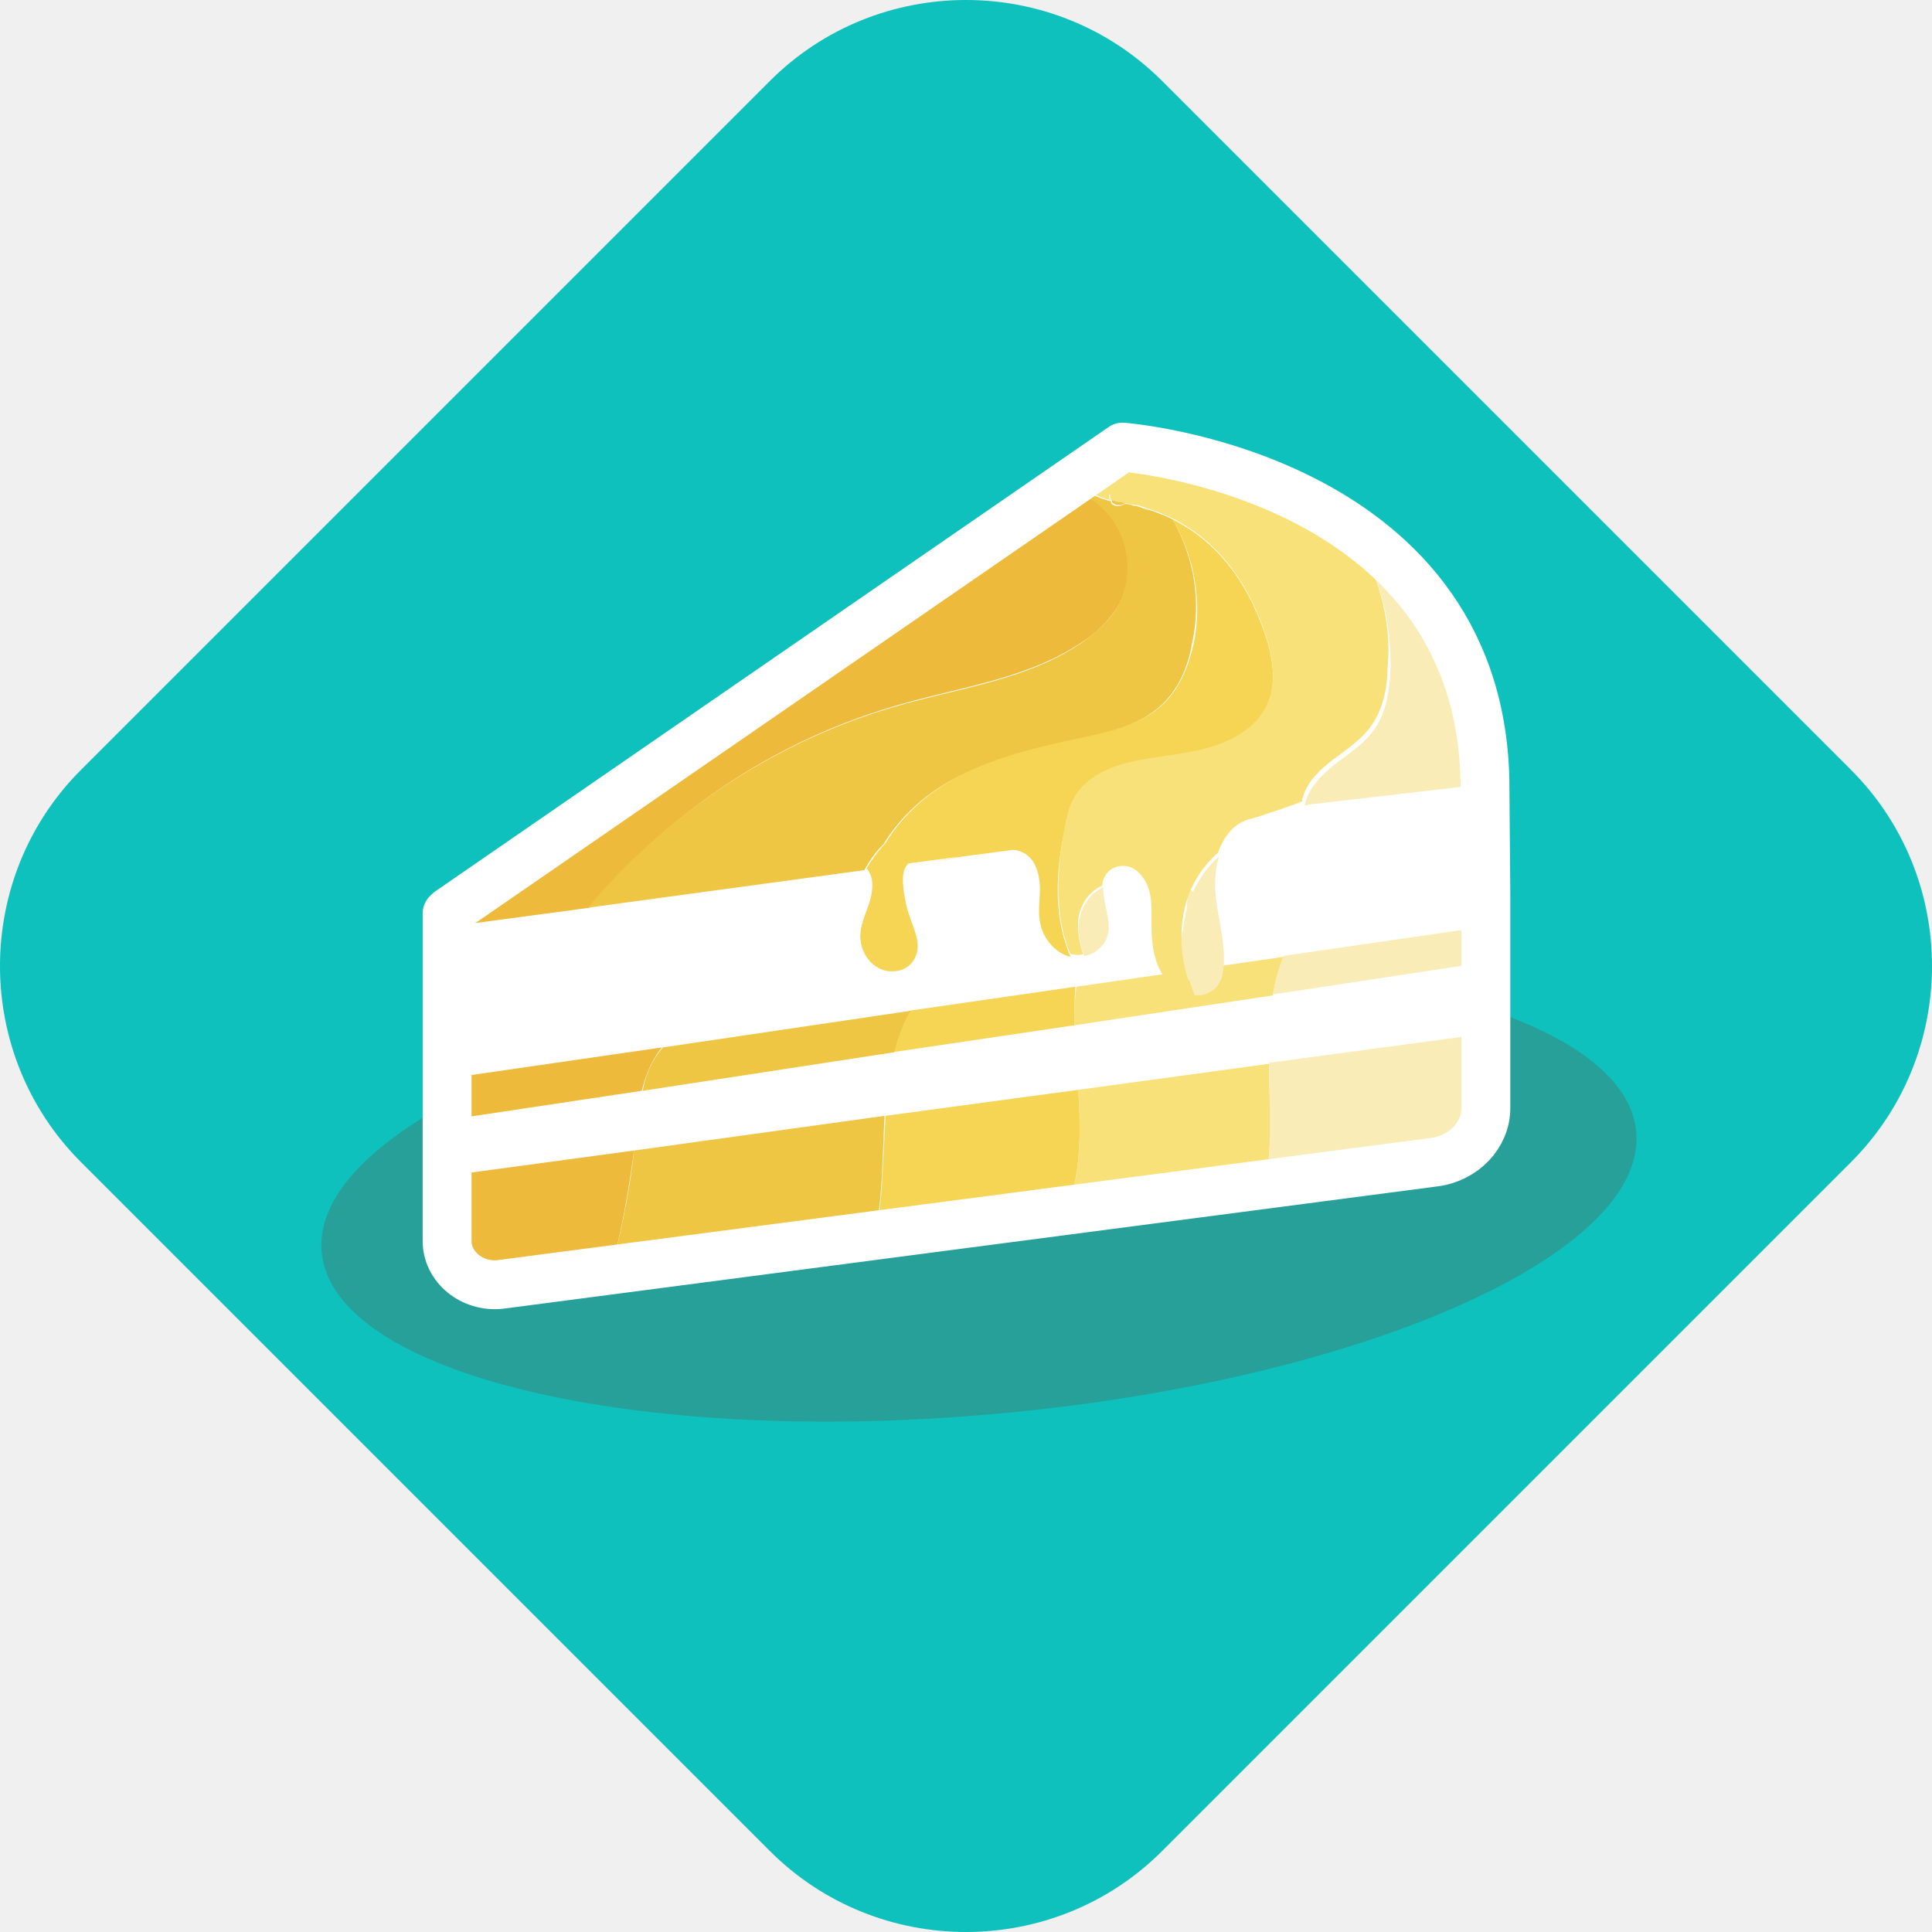
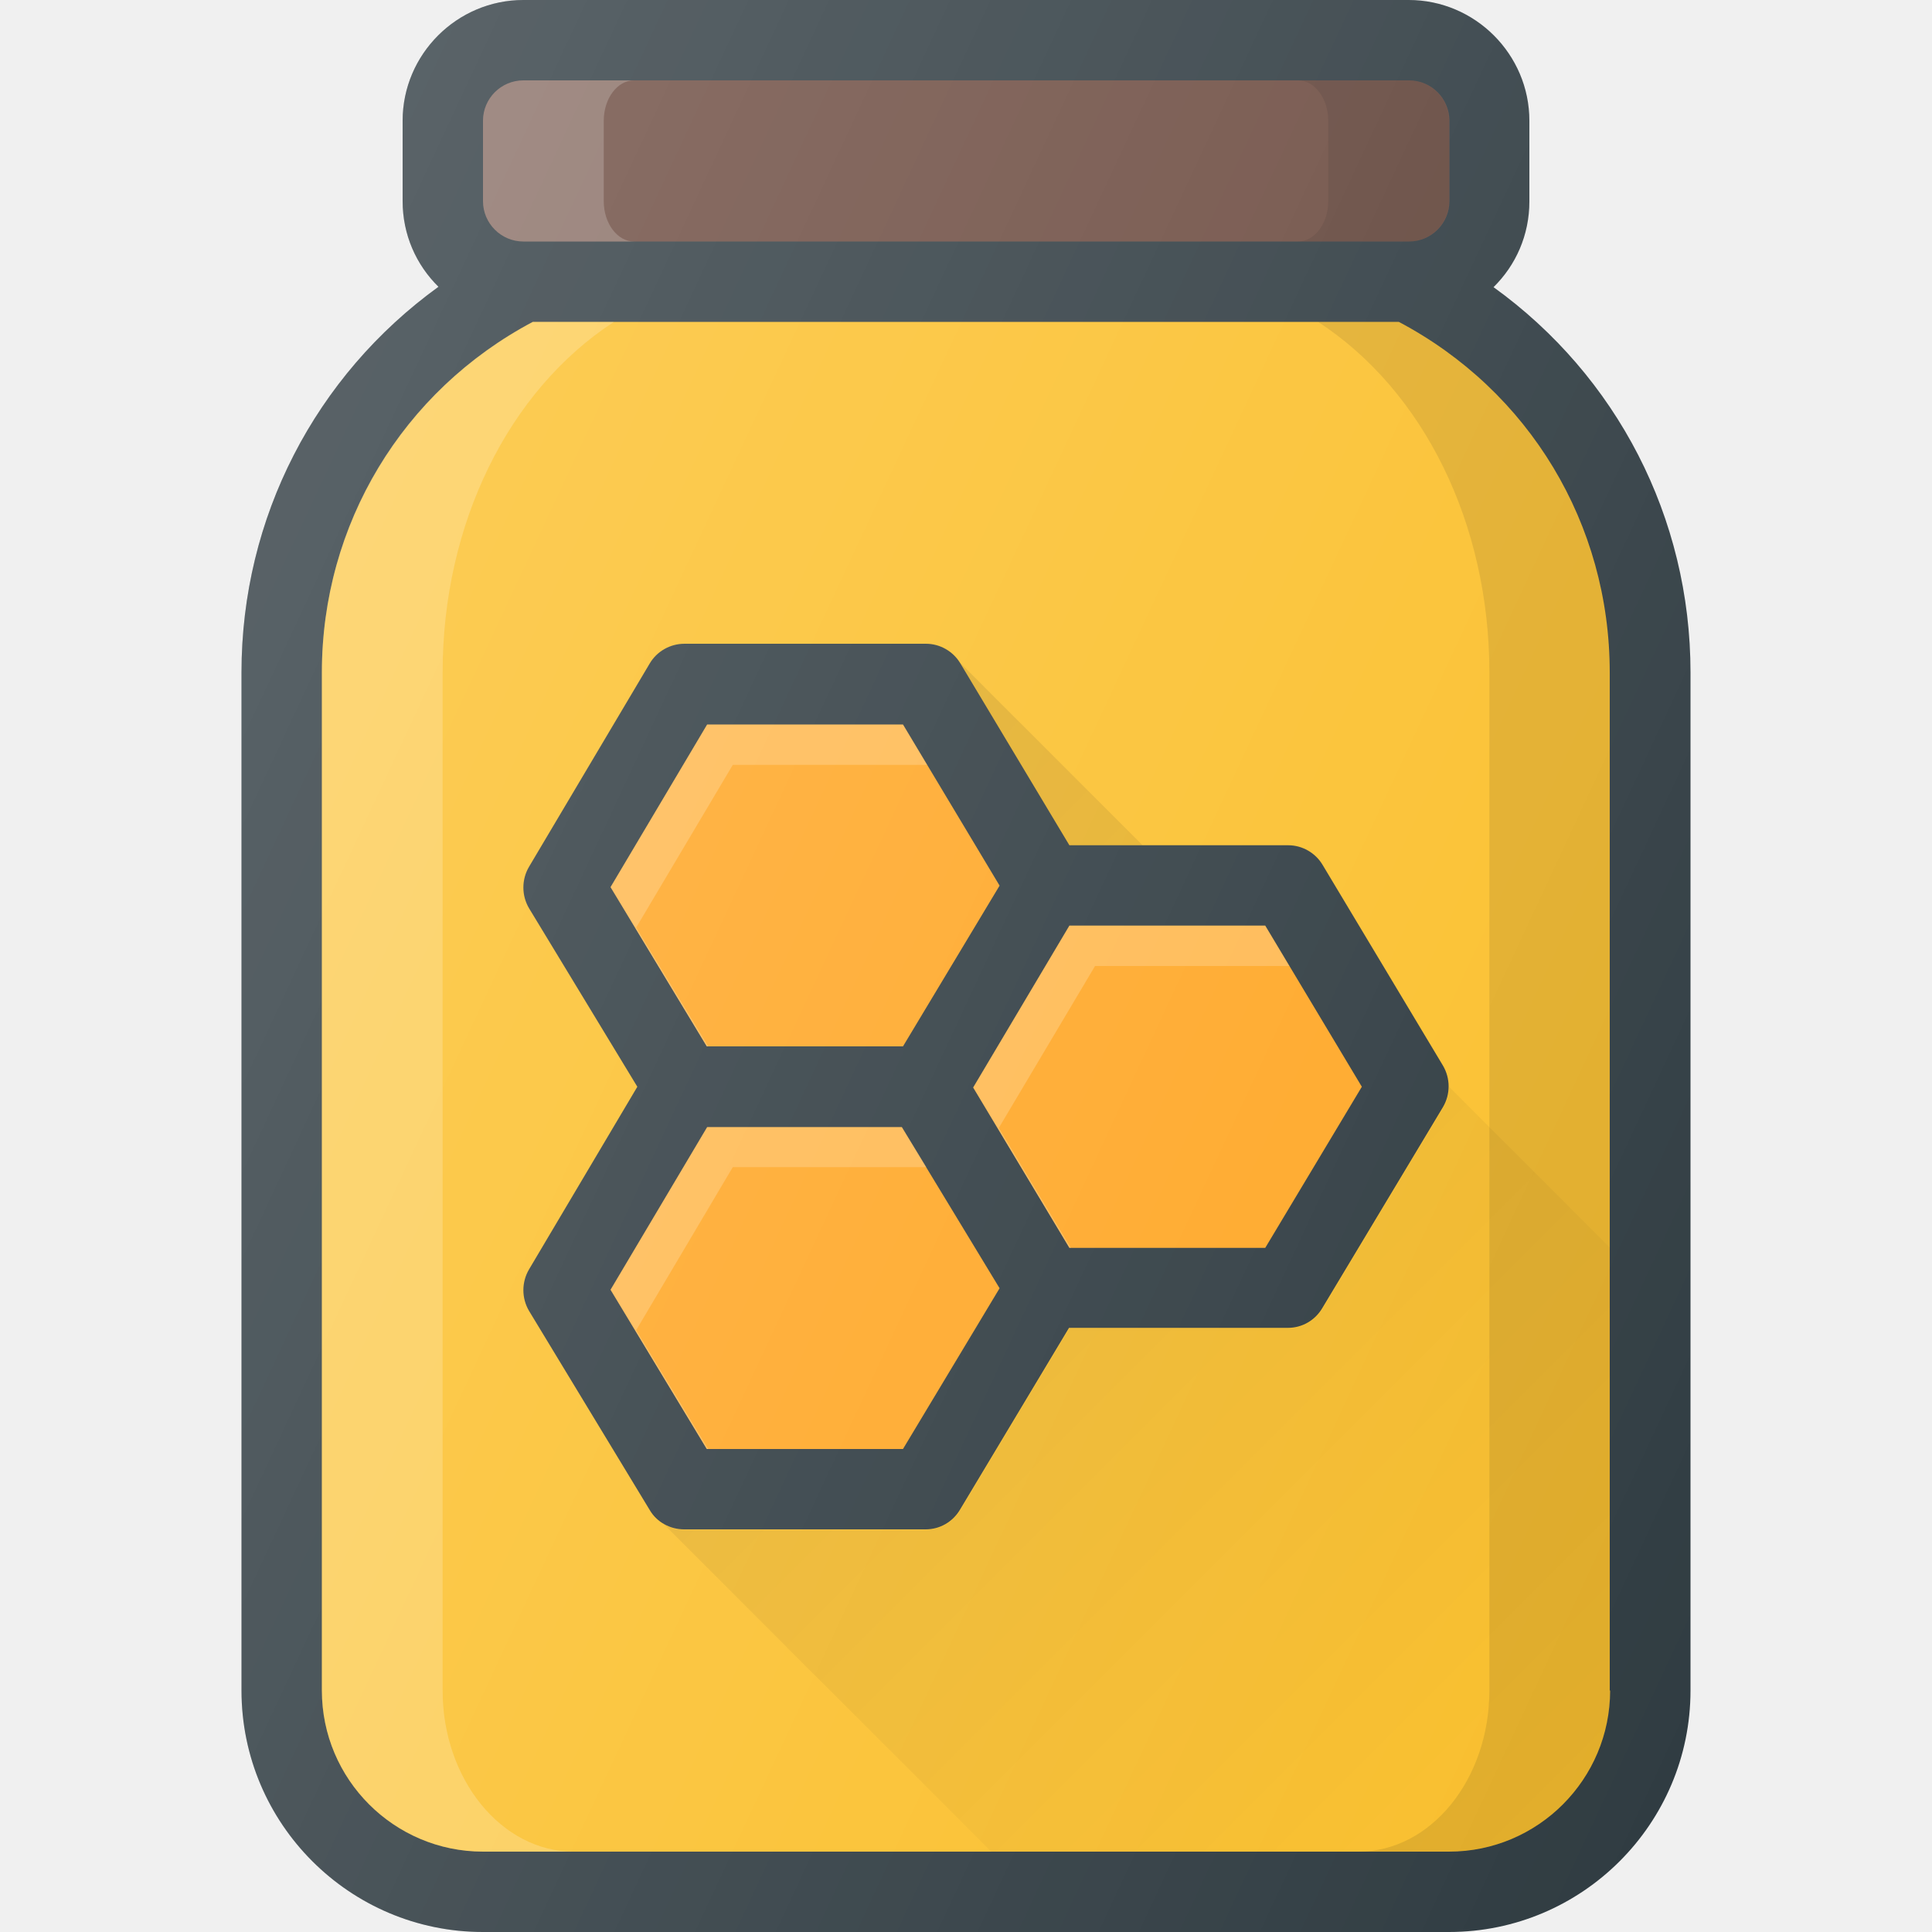
- <svg xmlns="http://www.w3.org/2000/svg" version="1.1" id="Layer_1" x="0px" y="0px" viewBox="0 0 200.5 200.5" enable-background="new 0 0 200.5 200.5" xml:space="preserve">
-   <path fill="#0EC1BC" d="M192.1,120.6l-71.5,71.5c-11.2,11.2-29.5,11.2-40.7,0L8.4,120.6c-11.2-11.2-11.2-29.5,0-40.7L79.9,8.4  c11.2-11.2,29.5-11.2,40.7,0l71.5,71.5C203.3,91.1,203.3,109.4,192.1,120.6z" />
-   <ellipse transform="matrix(0.9958 -9.115107e-02 9.115107e-02 0.9958 -10.8562 9.7731)" fill="#27A09A" cx="101.6" cy="123.7" rx="68.5" ry="23.1" />
+ <svg xmlns="http://www.w3.org/2000/svg" version="1.1" id="Capa_1" x="0px" y="0px" viewBox="0 0 512 512" style="enable-background:new 0 0 512 512;" xml:space="preserve">
+   <style type="text/css">
+ 	.st0{fill:#303C42;}
+ 	.st1{fill:#6D4C41;}
+ 	.st2{opacity:0.2;fill:#FFFFFF;enable-background:new    ;}
+ 	.st3{opacity:0.1;enable-background:new    ;}
+ 	.st4{fill:#FBC02D;}
+ 	.st5{fill:#FFA726;}
+ 	.st6{fill:url(#SVGID_1_);}
+ 	.st7{fill:url(#SVGID_2_);}
+ </style>
+   <path class="st0" d="M395.8,76.1c5.9-5.8,9.5-13.8,9.5-22.7V32c0-17.6-14.4-32-32-32H138.7c-17.6,0-32,14.4-32,32v21.3  c0,8.9,3.6,16.9,9.5,22.7C83.6,99.6,64,137.1,64,178.2V448c0,35.3,28.7,64,64,64h256c35.3,0,64-28.7,64-64V178.2  C448,137.1,428.4,99.6,395.8,76.1z" />
+   <path class="st1" d="M128,32c0-5.9,4.8-10.7,10.7-10.7h234.7c5.9,0,10.7,4.8,10.7,10.7v21.3c0,5.9-4.8,10.7-10.7,10.7H138.7  c-5.9,0-10.7-4.8-10.7-10.7V32z" />
+   <path class="st2" d="M160,53.3V32c0-5.9,3.6-10.7,8-10.7h-29.3c-5.9,0-10.7,4.8-10.7,10.7v21.3c0,5.9,4.8,10.7,10.7,10.7H168  C163.6,64,160,59.2,160,53.3z" />
+   <path class="st3" d="M373.3,21.3H344c4.4,0,8,4.8,8,10.7v21.3c0,5.9-3.6,10.7-8,10.7h29.3c5.9,0,10.7-4.8,10.7-10.7V32  C384,26.1,379.2,21.3,373.3,21.3z" />
+   <path class="st4" d="M426.7,448c0,23.5-19.1,42.7-42.7,42.7H128c-23.5,0-42.7-19.1-42.7-42.7V178.2c0-39.2,21.4-74.6,55.9-92.9  h229.5c34.6,18.3,55.9,53.6,55.9,92.9V448z" />
+   <path class="st2" d="M117.3,448V178.2c0-39.2,17.3-74.6,45.4-92.9h-21.5c-34.6,18.3-55.9,53.6-55.9,92.9V448  c0,23.5,19.1,42.7,42.7,42.7h24C132.9,490.7,117.3,471.5,117.3,448z" />
+   <path class="st3" d="M370.8,85.3h-21.5c28.1,18.3,45.4,53.6,45.4,92.9V448c0,23.5-15.5,42.7-34.7,42.7h24  c23.5,0,42.7-19.1,42.7-42.7V178.2C426.7,139,405.3,103.6,370.8,85.3z" />
+   <path class="st0" d="M350.5,229.2c-1.9-3.2-5.4-5.2-9.1-5.2h-58l-28.9-48.2c-1.9-3.2-5.4-5.2-9.1-5.2h-64c-3.8,0-7.3,2-9.2,5.2  l-32,53.9c-2,3.4-2,7.6,0,11l28.7,47.3l-28.7,48.4c-2,3.4-2,7.6,0,11l32,52.8c1.9,3.2,5.4,5.1,9.1,5.1h64c3.8,0,7.2-2,9.1-5.2  l28.9-48.2h58c3.8,0,7.2-2,9.1-5.2l32-53.3c2-3.4,2-7.6,0-11L350.5,229.2z" />
  <g>
-     <path fill="#FFFFFF" d="M153.4,80.8c-0.8-30.3-37.1-32.9-37.1-32.9L47.3,94l0,0l-0.2,0.2l0,1.8l0-1.8v11.2v7.4v3.9v5.3v4.8   c0,2.6,2.6,4.6,5.4,4.3l95.7-12.2c3-0.4,5.2-2.7,5.2-5.4v-4.7V102v-3.4v-6.4L153.4,80.8L153.4,80.8z" />
-     <g>
-       <path fill="#F9E17A" d="M131.7,110.4l-19.8,2.7c0.2,3.3,0.3,6.6-0.4,9.8c-0.1,0.3-0.1,0.5-0.2,0.8l20.3-2.9    c0.2-1.5,0.2-3.1,0.2-4.6C131.8,114.2,131.7,112.3,131.7,110.4z" />
-       <path fill="#F6D555" d="M111.9,113.1l-20,2.7c-0.2,3.6-0.3,7.2-0.7,10.7l20.1-2.8c0.1-0.3,0.1-0.5,0.2-0.8    C112.2,119.6,112.1,116.4,111.9,113.1z" />
-       <path fill="#EDBA3B" d="M47.3,121.9v5.3c0,2.9,2.5,5.1,5.4,4.7l11.1-1.6c0.9-3.6,1.5-7.2,2-10.9L47.3,121.9z" />
-       <path fill="#EFC643" d="M65.8,119.4c-0.4,3.7-1.1,7.3-2,10.9l27.3-3.8c0.5-3.5,0.5-7.1,0.7-10.7L65.8,119.4z" />
-       <path fill="#F9ECB7" d="M131.8,116.1c0,1.5,0,3.1-0.2,4.6l16.4-2.3c3-0.4,5.2-2.9,5.2-5.9v-5.1l-21.5,2.9    C131.7,112.3,131.8,114.2,131.8,116.1z" />
-       <path fill="#F9E17A" d="M111.5,106.4l20.6-3.1c0.2-1.4,0.6-2.7,1.1-4l-21.5,3.1C111.5,103.7,111.5,105,111.5,106.4z" />
-       <path fill="#F9ECB7" d="M132.1,103.2l21.1-3.2v-3.7l-20,2.9C132.7,100.5,132.3,101.9,132.1,103.2z" />
-       <path fill="#EDBA3B" d="M68.6,108.8c0,0,0.1-0.1,0.1-0.1l-21.4,3.1v4.3l19.3-2.9C67,111.6,67.6,110.1,68.6,108.8z" />
-       <path fill="#F6D555" d="M111.5,106.4c0-1.3,0-2.7,0.1-4l-17.3,2.5c-0.8,1.3-1.3,2.8-1.7,4.3L111.5,106.4z" />
-       <path fill="#EFC643" d="M66.7,113.2l26.1-4c0.4-1.5,0.9-3,1.7-4.3l-25.7,3.8c0,0-0.1,0.1-0.1,0.1C67.6,110.1,67,111.6,66.7,113.2z    " />
-       <g>
-         <path fill="none" d="M135.6,83.5l0.1,0C135.7,83.5,135.7,83.5,135.6,83.5z" />
-         <path fill="#F6D555" d="M135.7,83.5l-0.1,0C135.5,83.7,135.7,83.5,135.7,83.5z" />
-         <path fill="#F9ECB7" d="M123.4,92.1c1.2,1.3,1.8,3,2.2,4.7c0.3,1.2,0.5,2.6-0.1,3.7c-0.6,1.1-2.2,1.7-3.1,0.8     c-1-1-0.4-2.6,0.1-3.9c0.7-1.9,0.9-4.1,0.5-6.1" />
-         <path fill="#F9ECB7" d="M112,95.6c-0.2,1.2,0.1,2.4,0.5,3.6c0.6-0.1,1.1-0.3,1.5-0.7c2.1-1.7,0.4-4.4,0.5-6.4     C113.1,92.7,112.2,94.1,112,95.6z" />
-         <path fill="#F9ECB7" d="M123.4,93.6c-1.1,3.1-0.7,6.6,0.6,9.7c0.3,0,0.7,0,1-0.1c1.6-0.5,1.9-1.8,2-3c0.2-2.7-0.8-5.4-0.9-8.2     c0-1,0.1-2.1,0.4-3.1C125.1,90.1,124,91.8,123.4,93.6z" />
-         <path fill="#F9ECB7" d="M139.9,54.5c3,4.4,4.6,9.7,4.4,15.1c-0.1,2.3-0.5,4.6-1.9,6.4c-1.1,1.4-2.7,2.4-4.1,3.5     c-1.3,1.1-2.6,2.4-2.9,4.1c0.1,0,0.2-0.1,0.3-0.1c0.1,0,0.1,0,0.1,0l15.5-1.8c1-0.1,1.8-1,1.7-2     C152.2,67.5,146.6,59.6,139.9,54.5z" />
-         <path fill="#F6D555" d="M131.2,65.6c-1.9-5.5-5-9.4-9.5-11.7c2.2,3.8,3.1,8.4,2.2,12.8c-0.5,2.3-1.4,4.6-3.1,6.3     c-2.4,2.3-5.8,2.9-9,3.6c-4.7,1-9.5,2.1-13.6,4.7c-2.5,1.5-4.8,3.7-6.3,6.2c0,0,0,0,0,0c-0.1,0.1-0.1,0.1-0.2,0.2     c-0.7,0.8-1.3,1.6-1.8,2.5l0.1,0c0.7,0.9,0.6,2.1,0.3,3.2c-0.3,1.1-0.9,2.2-1,3.4c-0.2,1.9,1.2,4.1,3.4,4c0.9,0,1.8-0.5,2.2-1.3     c0.8-1.4,0-2.9-0.5-4.4c-0.4-1.1-0.6-2.3-0.7-3.5c0-0.7,0-1.5,0.6-2c0,0,0,0,0,0l5.3-0.7c-1,0.2-2,0.4-2.9,0.6l3.1-0.6l5.3-0.7     c0.4,0,0.7,0.1,1.1,0.3c1.2,0.6,1.6,2,1.7,3.2c0.1,1.3-0.2,2.6,0,3.8c0.2,1.7,1.5,3.4,3.2,3.8c-0.3-0.7-0.5-1.3-0.7-2     c-1-3.6-0.7-7.5,0.1-11.2c0.2-1.1,0.5-2.2,1-3.1c0.4-0.7,0.9-1.2,1.6-1.7c0.5-0.4,1-0.7,1.5-1c2.8-1.4,6-1.5,9.1-2     c3.1-0.6,6.3-1.9,7.7-4.7C132.6,71,132.1,68.1,131.2,65.6z" />
-         <path fill="none" d="M116.8,52.2C116.8,52.2,116.8,52.2,116.8,52.2c-0.2,0-0.3-0.1-0.5-0.1C116.5,52.2,116.6,52.2,116.8,52.2z" />
-         <path fill="none" d="M117.8,52.5c-0.3-0.1-0.6-0.2-1-0.2c0,0,0,0,0,0C117.1,52.3,117.4,52.4,117.8,52.5z" />
-         <path fill="none" d="M117.9,52.5c0.4,0.1,0.8,0.2,1.2,0.4C118.7,52.7,118.3,52.6,117.9,52.5z" />
-         <path fill="none" d="M119.2,52.9c0.9,0.3,1.7,0.6,2.5,1C120.9,53.5,120.1,53.2,119.2,52.9z" />
-         <path fill="#F9E17A" d="M115.2,51.3c0,0.2,0,0.4,0.1,0.6c0,0,0.1,0,0.1,0c0-0.2,0-0.3,0-0.5C115.3,51.4,115.3,51.3,115.2,51.3z" />
-         <path fill="#F9E17A" d="M139.9,54.5c-10.6-8.2-23.9-9.2-23.9-9.2l-1.2,0.9l-2.5,1.8l-2.5,1.8c1,0.2,1.9,0.4,2.9,0.7     c0.5,0.7,1.4,1.1,2.5,1.4c-0.1-0.2-0.1-0.4-0.1-0.6c0.1,0,0.1,0.1,0.2,0.1c0,0.2,0,0.3,0,0.5c0.3,0.1,0.6,0.1,0.9,0.2     c0.2,0,0.3,0.1,0.5,0.1c0.3,0.1,0.6,0.1,1,0.2c0.1,0,0.1,0,0.2,0c0.4,0.1,0.8,0.2,1.2,0.4c0,0,0,0,0.1,0c0.9,0.3,1.7,0.6,2.5,1     c0,0,0,0,0,0v0c4.5,2.3,7.6,6.2,9.5,11.7c0.9,2.5,1.4,5.4,0.2,7.8c-1.4,2.8-4.6,4.1-7.7,4.7c-3.1,0.6-6.3,0.7-9.1,2     c-1.2,0.6-2.4,1.5-3.1,2.7c-0.6,1-0.8,2.1-1,3.1c-0.7,3.7-1,7.6-0.1,11.2c0.2,0.7,0.4,1.4,0.7,2c0.2,0,0.4,0.1,0.7,0.1     c0.2,0,0.4,0,0.6-0.1c-0.4-1.2-0.6-2.4-0.5-3.6c0.2-1.5,1.1-2.9,2.5-3.5c0-0.6,0.3-1.2,0.8-1.6c0.8-0.6,2-0.6,2.8,0.1     c1.7,1.5,1.5,3.6,1.5,5.5c0,2.3,0.3,4.8,2.1,6.3c0.6,0.5,1.4,0.8,2.2,0.8c-1.3-3-1.6-6.5-0.6-9.7c0.6-1.8,1.7-3.5,3.2-4.8     c0.6-1.7,1.7-3.1,3.3-3.5c0.6-0.1,4.3-1.4,5.4-1.8c0.3-1.7,1.5-3,2.9-4.1c1.4-1.1,3-2.1,4.1-3.5c1.4-1.8,1.9-4.2,1.9-6.4     C144.5,64.3,142.9,58.9,139.9,54.5z" />
-         <path fill="#EFC643" d="M115.4,51.9c0,0.1,0,0.1,0,0.2c0.3,0.4,1,0.4,1.4,0.1c-0.2,0-0.3-0.1-0.5-0.1     C116,52.1,115.7,52,115.4,51.9z" />
-         <path fill="#EFC643" d="M117.8,52.5c0.1,0,0.1,0,0.2,0C117.9,52.5,117.8,52.5,117.8,52.5z" />
-         <polygon fill="#EFC643" points="121.7,53.9 121.7,53.9 121.7,53.9    " />
-         <path fill="#EFC643" d="M119.1,52.9C119.2,52.9,119.2,52.9,119.1,52.9C119.2,52.9,119.2,52.9,119.1,52.9z" />
-         <path fill="#EDBA3B" d="M93.8,73c6.4-1.8,13.2-2.7,18.7-6.5c1.5-1,2.8-2.3,3.7-3.9c1.3-2.5,1.2-5.8-0.3-8.2     c-1.4-2.3-3.9-3.9-6.6-4.2L48.9,94.8c-0.4,0.3-0.2,1,0.4,1l11.9-1.6C69.6,84,81.1,76.5,93.8,73z" />
-         <path fill="#EFC643" d="M121.7,53.9C121.7,53.9,121.7,53.9,121.7,53.9c-0.8-0.4-1.6-0.7-2.5-1c0,0,0,0-0.1,0     c-0.4-0.1-0.8-0.3-1.2-0.4c-0.1,0-0.1,0-0.2,0c-0.3-0.1-0.6-0.2-1-0.2c-0.4,0.3-1.1,0.3-1.4-0.1c0-0.1,0-0.1,0-0.2     c0,0-0.1,0-0.1,0c0,0,0,0.1,0,0.1c0,0,0-0.1,0-0.1c-1.1-0.3-2-0.6-2.5-1.4c-1-0.3-1.9-0.5-2.9-0.7l-0.6,0.4     c2.7,0.3,5.2,1.9,6.6,4.2c1.5,2.5,1.6,5.7,0.3,8.2c-0.8,1.6-2.2,2.8-3.7,3.9c-5.4,3.8-12.3,4.7-18.7,6.5     c-12.7,3.5-24.2,11-32.7,21.1l28.7-3.9c0.5-0.9,1.1-1.8,1.8-2.5c0.1-0.1,0.1-0.1,0.2-0.2c1.5-2.5,3.8-4.7,6.3-6.2     c4.1-2.5,8.9-3.7,13.6-4.7c3.2-0.7,6.6-1.3,9-3.6c1.7-1.6,2.7-3.9,3.1-6.3C124.7,62.4,123.9,57.8,121.7,53.9z" />
-       </g>
-     </g>
-     <path fill="none" stroke="#FFFFFF" stroke-width="5.074" stroke-linecap="round" stroke-linejoin="round" stroke-miterlimit="10" d="   M154.1,80.8c-0.8-31.6-37.6-34.4-37.6-34.4L46.6,94.6l0,0l-0.2,0.2l0,0l0,0v11.7v7.7v4.1v5.5v5c0,2.7,2.6,4.8,5.5,4.5l97-12.7   c3-0.4,5.3-2.8,5.3-5.6v-4.9v-7v-3.5v-6.7L154.1,80.8L154.1,80.8z" />
+     <polygon class="st5" points="187.4,192 239.3,192 264.9,234.7 239.3,277.3 187.3,277.3 161.8,235.1  " />
+     <polygon class="st5" points="239.3,384 187.3,384 161.8,341.8 187.4,298.7 239,298.7 264.9,341.4  " />
+     <polygon class="st5" points="335.3,330.7 283.4,330.7 257.9,288.2 283.4,245.3 335.3,245.3 360.9,288  " />
  </g>
+   <g>
+     <polygon class="st2" points="168.6,245.8 194.2,202.7 245.7,202.7 239.3,192 187.4,192 161.8,235.1 187.3,277.3 187.7,277.3  " />
+     <polygon class="st2" points="168.6,352.5 194.2,309.3 245.5,309.3 239,298.7 187.4,298.7 161.8,341.8 187.3,384 187.7,384  " />
+     <polygon class="st2" points="264.7,298.9 290.2,256 341.7,256 335.3,245.3 283.4,245.3 257.9,288.2 283.4,330.7 283.8,330.7  " />
+   </g>
+   <linearGradient id="SVGID_1_" gradientUnits="userSpaceOnUse" x1="-1223.039" y1="1180.283" x2="-1212.076" y2="1191.246" gradientTransform="matrix(21.3333 0 0 21.3333 26270.625 -24933.941)">
+     <stop offset="0" style="stop-color:#000000;stop-opacity:0.1" />
+     <stop offset="1" style="stop-color:#000000;stop-opacity:0" />
+   </linearGradient>
+   <path class="st6" d="M384,288c0,1.9-0.5,3.8-1.5,5.5l-32,53.3c-1.9,3.2-5.4,5.2-9.1,5.2h-58l-28.9,48.2c-1.9,3.2-5.4,5.2-9.1,5.2  h-64c-3.7,0-7.2-1.9-9.1-5.1l90.5,90.5H384c23.5,0,42.7-19.1,42.7-42.7V330.7L384,288z M283.4,224h19.4l-51.1-51.1l-0.1,0.2  c1.1,0.8,2.2,1.6,2.9,2.8L283.4,224z" />
+   <linearGradient id="SVGID_2_" gradientUnits="userSpaceOnUse" x1="-1229.411" y1="1176.324" x2="-1208.417" y2="1186.113" gradientTransform="matrix(21.3333 0 0 21.3333 26270.625 -24933.941)">
+     <stop offset="0" style="stop-color:#FFFFFF;stop-opacity:0.2" />
+     <stop offset="1" style="stop-color:#FFFFFF;stop-opacity:0" />
+   </linearGradient>
+   <path class="st7" d="M395.8,76.1c5.9-5.8,9.5-13.8,9.5-22.7V32c0-17.6-14.4-32-32-32H138.7c-17.6,0-32,14.4-32,32v21.3  c0,8.9,3.6,16.9,9.5,22.7C83.6,99.6,64,137.1,64,178.2V448c0,35.3,28.7,64,64,64h256c35.3,0,64-28.7,64-64V178.2  C448,137.1,428.4,99.6,395.8,76.1z" />
</svg>
